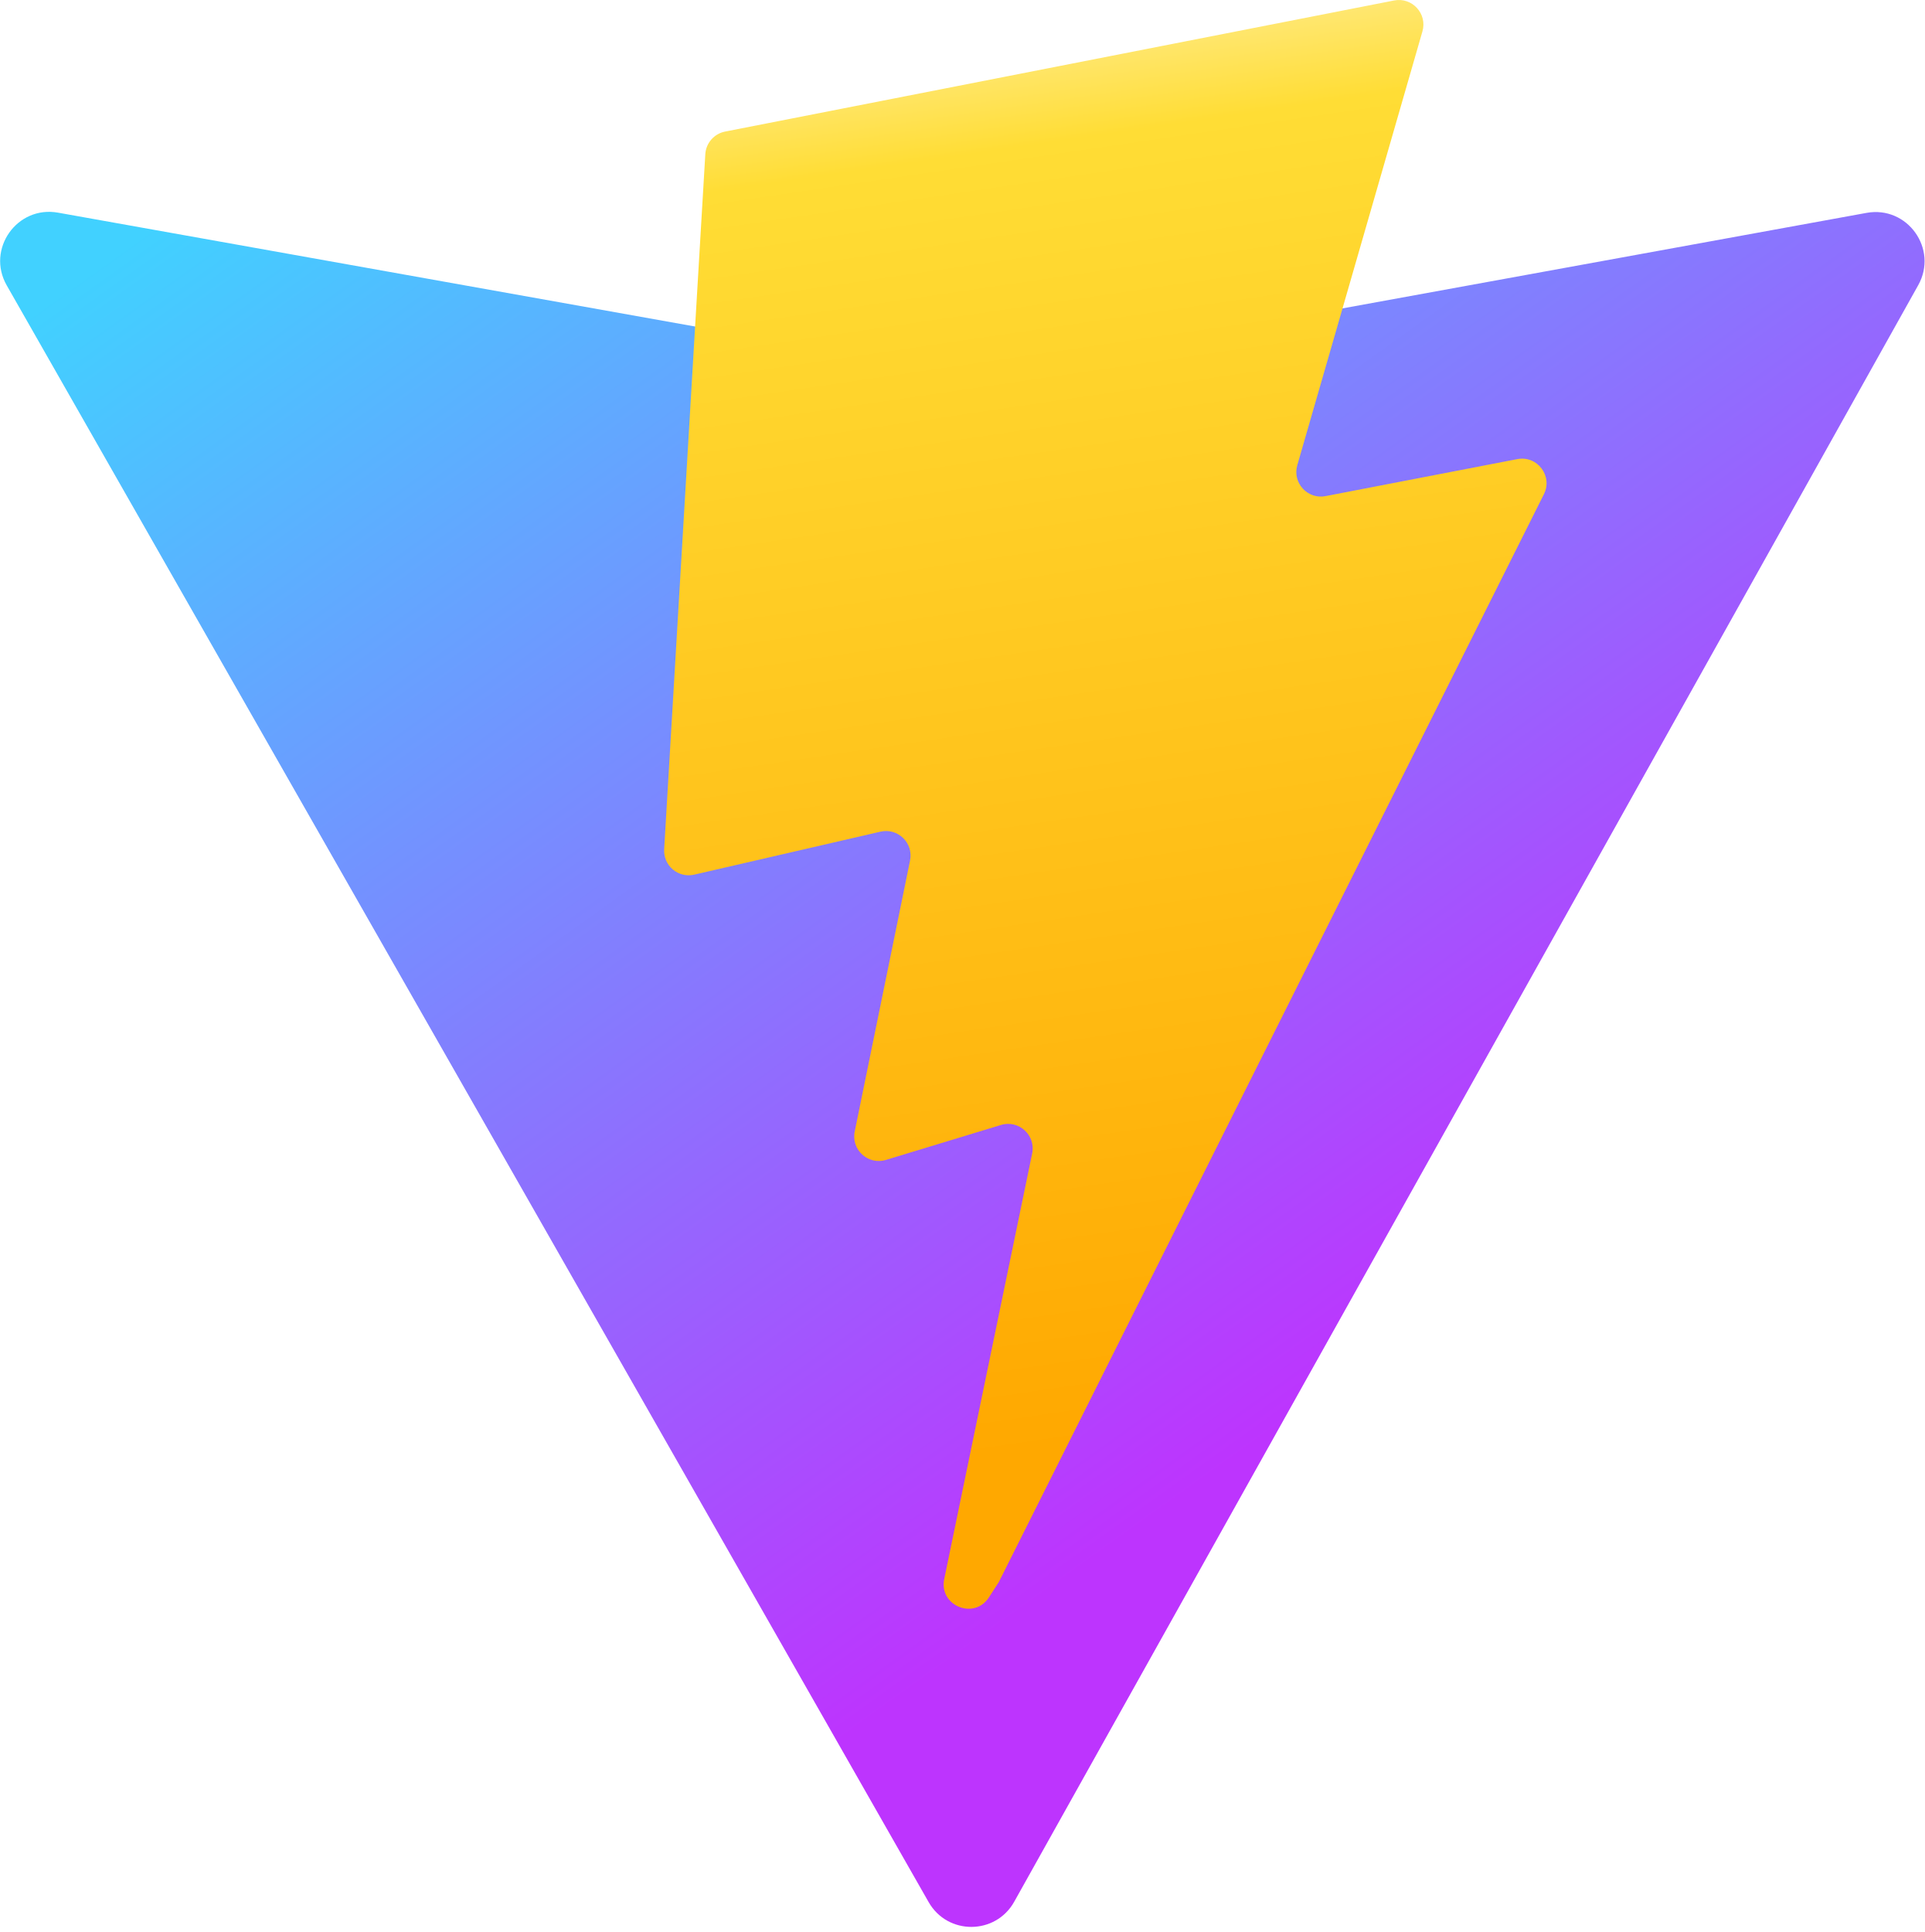
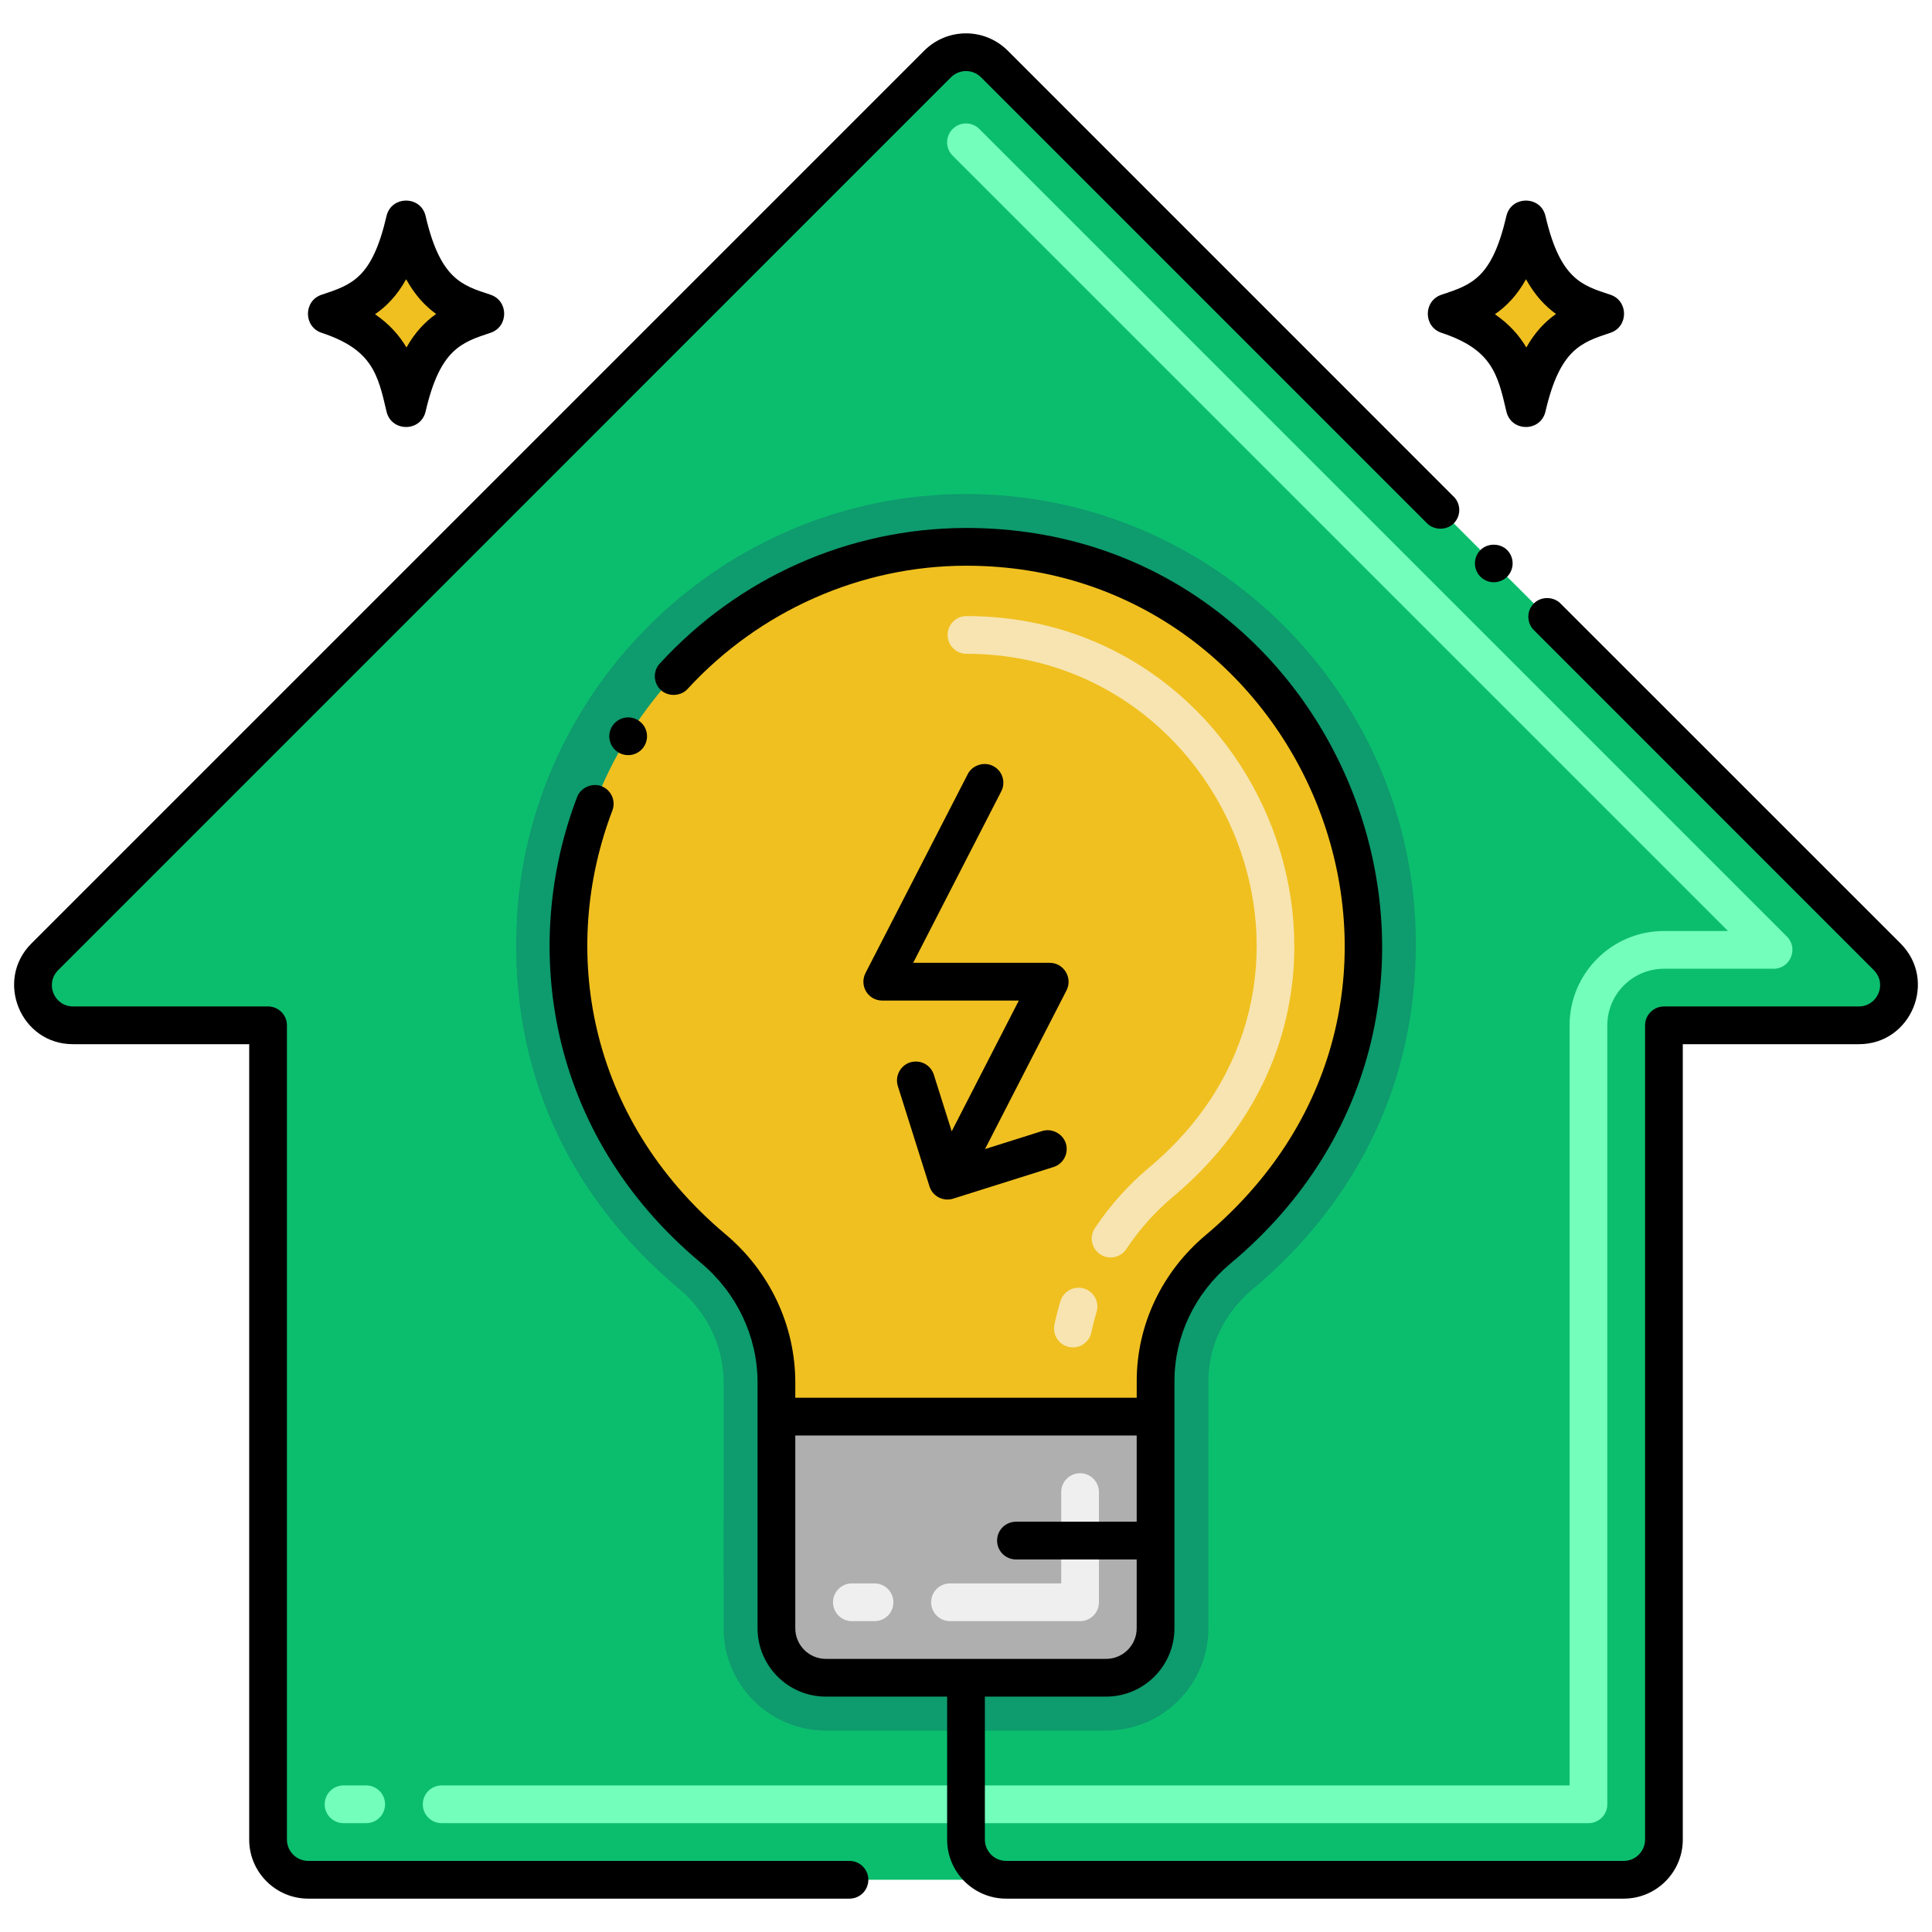
- <svg xmlns="http://www.w3.org/2000/svg" aria-hidden="true" role="img" class="iconify iconify--logos" width="31.88" height="32" preserveAspectRatio="xMidYMid meet" viewBox="0 0 256 257">
-   <defs>
-     <linearGradient id="IconifyId1813088fe1fbc01fb466" x1="-.828%" x2="57.636%" y1="7.652%" y2="78.411%">
-       <stop offset="0%" stop-color="#41D1FF" />
-       <stop offset="100%" stop-color="#BD34FE" />
-     </linearGradient>
-     <linearGradient id="IconifyId1813088fe1fbc01fb467" x1="43.376%" x2="50.316%" y1="2.242%" y2="89.03%">
-       <stop offset="0%" stop-color="#FFEA83" />
-       <stop offset="8.333%" stop-color="#FFDD35" />
-       <stop offset="100%" stop-color="#FFA800" />
-     </linearGradient>
-   </defs>
-   <path fill="url(#IconifyId1813088fe1fbc01fb466)" d="M255.153 37.938L134.897 252.976c-2.483 4.44-8.862 4.466-11.382.048L.875 37.958c-2.746-4.814 1.371-10.646 6.827-9.67l120.385 21.517a6.537 6.537 0 0 0 2.322-.004l117.867-21.483c5.438-.991 9.574 4.796 6.877 9.62Z" />
-   <path fill="url(#IconifyId1813088fe1fbc01fb467)" d="M185.432.063L96.44 17.501a3.268 3.268 0 0 0-2.634 3.014l-5.474 92.456a3.268 3.268 0 0 0 3.997 3.378l24.777-5.718c2.318-.535 4.413 1.507 3.936 3.838l-7.361 36.047c-.495 2.426 1.782 4.5 4.151 3.78l15.304-4.649c2.372-.72 4.652 1.36 4.15 3.788l-11.698 56.621c-.732 3.542 3.979 5.473 5.943 2.437l1.313-2.028l72.516-144.72c1.215-2.423-.88-5.186-3.54-4.672l-25.505 4.922c-2.396.462-4.435-1.77-3.759-4.114l16.646-57.705c.677-2.35-1.37-4.583-3.769-4.113Z" />
+ <svg xmlns="http://www.w3.org/2000/svg" version="1.1" id="Layer_1" x="0px" y="0px" viewBox="0 0 256 256" enable-background="new 0 0 256 256" xml:space="preserve">
+   <g>
+ </g>
+   <g>
+     <path fill="#0BBE6E" d="M124.237,8.48L5.938,126.778c-3.353,3.353-0.978,9.086,3.763,9.086h25.821v107.892   c0,2.939,2.383,5.322,5.322,5.322h174.31c2.939,0,5.322-2.383,5.322-5.322V135.864h25.821c4.742,0,7.116-5.733,3.763-9.086   L131.764,8.48C129.685,6.401,126.315,6.401,124.237,8.48z" />
+     <path fill="#0E9B6D" d="M127.992,65.458c-32.21,0.038-58.247,25.796-59.541,57.042c-0.814,19.098,6.637,35.799,21.548,48.3   c3.739,3.134,5.884,7.65,5.884,12.39c0,2.389-0.003-1.272-0.003,32.569c0,7.473,6.079,13.552,13.552,13.552h37.134   c7.473,0,13.552-6.079,13.552-13.552c0-26.706,0.002-32.687,0.002-32.766c0-4.604,2.102-9.005,5.765-12.075   c14.213-11.91,21.726-27.766,21.726-45.854C187.609,92.197,160.896,65.458,127.992,65.458z" />
+     <path fill="#AFAFAF" d="M102.88,187.71v28.049c0,3.616,2.935,6.552,6.552,6.552h37.134c3.616,0,6.552-2.935,6.552-6.552V187.71   H102.88z" />
+     <path fill="#F0C020" d="M180.61,125.064c0,20.611-10.731,33.374-19.222,40.488c-5.176,4.337-8.268,10.679-8.268,17.44v4.717   h-50.237v-4.52c0-6.879-3.119-13.339-8.386-17.755c-8.831-7.403-19.982-20.834-19.052-42.637   C76.587,95.228,99.636,72.49,128,72.458C156.782,72.425,180.61,95.842,180.61,125.064z" />
+     <path fill="#F0C020" d="M64.153,41.577c-3.961-1.309-8.051-2.453-10.348-12.345c-2.115,9.112-5.504,10.745-10.348,12.345   c7.9,2.61,9.092,6.933,10.348,12.345C55.97,44.592,59.551,43.097,64.153,41.577z" />
+     <path d="M51.215,54.523c-1.147-4.945-1.905-8.212-8.591-10.421c-2.43-0.803-2.424-4.25,0-5.051   c4.025-1.33,6.684-2.209,8.591-10.422c0.633-2.73,4.546-2.737,5.181,0c1.95,8.399,4.863,9.193,8.591,10.421   c2.43,0.803,2.424,4.25,0,5.051c-3.881,1.282-6.686,2.209-8.591,10.421C55.76,57.265,51.852,57.266,51.215,54.523z M49.695,41.638   c1.914,1.314,3.222,2.815,4.164,4.403c1.141-2.017,2.462-3.405,3.934-4.439c-1.411-1.01-2.778-2.44-3.977-4.601   C52.629,39.134,51.243,40.575,49.695,41.638z" />
+     <path fill="#F0C020" d="M212.542,41.577c-3.961-1.309-8.051-2.453-10.348-12.345c-2.115,9.112-5.504,10.745-10.348,12.345   c7.9,2.61,9.092,6.933,10.348,12.345C204.359,44.592,207.94,43.097,212.542,41.577z" />
+     <path d="M199.603,54.523c-1.147-4.945-1.905-8.212-8.591-10.421c-2.43-0.803-2.424-4.25,0-5.051   c4.025-1.33,6.684-2.209,8.591-10.422c0.633-2.73,4.546-2.737,5.181,0c1.95,8.399,4.863,9.193,8.591,10.421   c2.43,0.803,2.424,4.25,0,5.051c-3.881,1.282-6.686,2.209-8.591,10.421C204.148,57.265,200.241,57.266,199.603,54.523z    M198.083,41.638c1.914,1.314,3.222,2.815,4.164,4.403c1.141-2.017,2.462-3.405,3.934-4.439c-1.411-1.01-2.778-2.44-3.977-4.601   C201.018,39.134,199.632,40.575,198.083,41.638z" />
+     <path fill="#73FEBB" d="M210.478,241.579H58.523c-1.381,0-2.5-1.119-2.5-2.5s1.119-2.5,2.5-2.5h149.455V135.864   c0-6.893,5.607-12.5,12.5-12.5h8.493L126.232,20.626c-0.977-0.976-0.977-2.559,0-3.535c0.977-0.977,2.559-0.977,3.535,0   l107.006,107.006c1.569,1.569,0.458,4.268-1.768,4.268h-14.528c-4.136,0-7.5,3.364-7.5,7.5v103.215   C212.978,240.46,211.858,241.579,210.478,241.579z M48.523,241.579h-3c-1.381,0-2.5-1.119-2.5-2.5s1.119-2.5,2.5-2.5h3   c1.381,0,2.5,1.119,2.5,2.5S49.903,241.579,48.523,241.579z" />
+     <path fill="#EFEFEF" d="M143.117,214.81H125.88c-1.381,0-2.5-1.119-2.5-2.5s1.119-2.5,2.5-2.5h14.737V197.71   c0-1.381,1.119-2.5,2.5-2.5s2.5,1.119,2.5,2.5v14.601C145.617,213.691,144.498,214.81,143.117,214.81z M115.88,214.81h-3   c-1.381,0-2.5-1.119-2.5-2.5s1.119-2.5,2.5-2.5h3c1.381,0,2.5,1.119,2.5,2.5S117.261,214.81,115.88,214.81z" />
+     <path fill="#F7E4B0" d="M141.654,178.483c-1.352-0.283-2.218-1.607-1.936-2.959c0.22-1.051,0.489-2.102,0.8-3.122   c0.402-1.321,1.799-2.063,3.12-1.663c1.32,0.402,2.065,1.799,1.663,3.12c-0.268,0.878-0.499,1.783-0.688,2.688   C144.33,177.901,143.004,178.765,141.654,178.483z M145.78,166.202c-1.15-0.764-1.465-2.315-0.701-3.465   c1.991-3.003,4.416-5.71,7.205-8.048c28.806-24.143,10.414-68.057-24.224-68.057c-1.381,0-2.5-1.119-2.5-2.5s1.119-2.5,2.5-2.5   c39.396,0,59.722,49.83,27.435,76.889c-2.421,2.029-4.523,4.377-6.25,6.979C148.483,166.651,146.932,166.966,145.78,166.202z" />
+     <path d="M9.67,138.36h23.35v105.4c0,4.31,3.511,7.82,7.83,7.82h71.72c1.37,0,2.49-1.12,2.49-2.5c0-1.38-1.12-2.5-2.49-2.5H40.85   c-1.56,0-2.83-1.27-2.83-2.82v-107.9c0-1.363-1.105-2.5-2.5-2.5H9.7c-2.535,0-3.769-3.032-1.99-4.81L126,10.25   c1.11-1.11,2.89-1.11,4,0l59.1,59.1c0.94,0.94,2.59,0.94,3.53,0c0.97-0.98,0.979-2.56,0-3.54c0,0,0,0-0.01,0l-59.09-59.1   c-3.117-3.094-8.048-3.012-11.061,0L4.17,125.01C-0.724,129.871,2.692,138.36,9.67,138.36z" />
+     <path d="M251.83,125.01L206.77,79.96c-0.939-0.95-2.59-0.95-3.529,0c-0.98,0.979-0.968,2.564,0,3.53l45.05,45.06   c1.82,1.853,0.451,4.81-1.99,4.81h-25.82c-1.321,0-2.5,1.075-2.5,2.5v107.9c-0.01,1.55-1.27,2.82-2.83,2.82h-81.83   c-1.55,0-2.819-1.27-2.819-2.82V224.81h16.065c4.991,0,9.052-4.061,9.052-9.052c0-26.728,0.003-32.677,0.003-32.769   c0-5.93,2.689-11.59,7.37-15.52c40.282-33.576,15.801-97.51-34.931-97.51c-0.04,0-0.069,0-0.1,0h-0.021   C112.383,70,97.818,76.575,87.43,87.92c-0.946,1.007-0.865,2.598,0.15,3.53c0.979,0.9,2.64,0.82,3.529-0.16   c9.511-10.36,22.96-16.32,36.891-16.33h0.06c45.445,0,68.866,57.373,31.721,88.68c-5.82,4.87-9.16,11.93-9.16,19.35v2.22h-45.24   v-2.02c0-7.56-3.38-14.73-9.28-19.67c-18.356-15.468-21.939-37.822-14.96-56.12c0.487-1.278-0.138-2.731-1.45-3.23   c-1.25-0.48-2.75,0.2-3.22,1.44c-7.496,19.601-4.101,44.613,16.42,61.74c4.76,4,7.49,9.77,7.49,15.84c0,12.019,0,20.044,0,32.569   c0,4.991,4.061,9.052,9.052,9.052H125.5v18.949c0,4.31,3.51,7.82,7.819,7.82h81.83c4.32,0,7.83-3.51,7.83-7.82v-105.4h23.32h0.03   C253.241,138.36,256.755,129.937,251.83,125.01z M109.432,219.81c-2.234,0-4.052-1.817-4.052-4.052V190.21h45.237v11.425h-15.998   c-1.381,0-2.5,1.119-2.5,2.5s1.119,2.5,2.5,2.5h15.998v9.124c0,2.234-1.817,4.052-4.052,4.052   C145.491,219.81,119.561,219.81,109.432,219.81z" />
+     <path d="M199.7,76.42c0.976-0.977,0.973-2.568,0-3.54c-0.94-0.94-2.591-0.94-3.53,0c-0.98,0.98-0.98,2.56,0,3.54   C197.145,77.395,198.724,77.394,199.7,76.42z" />
+     <path d="M81.92,99.69c1.124,0.692,2.681,0.409,3.439-0.81c0.708-1.151,0.401-2.697-0.81-3.44c-1.095-0.703-2.664-0.425-3.43,0.79   l-0.011,0.01C80.401,97.395,80.709,98.926,81.92,99.69z" />
+     <path d="M131.59,101.5c-1.19-0.62-2.74-0.12-3.36,1.07c0,0,0,0,0,0.01l-13.55,26.36c-0.838,1.655,0.328,3.64,2.23,3.64H135   l-8.895,17.325l-2.365-7.495c-0.386-1.229-1.671-2.053-3.141-1.64c-1.31,0.42-2.04,1.83-1.63,3.14l4.19,13.29   c0.414,1.317,1.819,2.034,3.12,1.635c0.265-0.081,13.042-4.111,13.31-4.195c1.32-0.41,2.05-1.82,1.64-3.14   c-0.41-1.28-1.84-2.04-3.14-1.63l-7.57,2.387l10.8-21.027c0.84-1.656-0.351-3.65-2.229-3.65H121l11.67-22.72   C133.305,103.65,132.823,102.116,131.59,101.5z" />
+   </g>
</svg>
